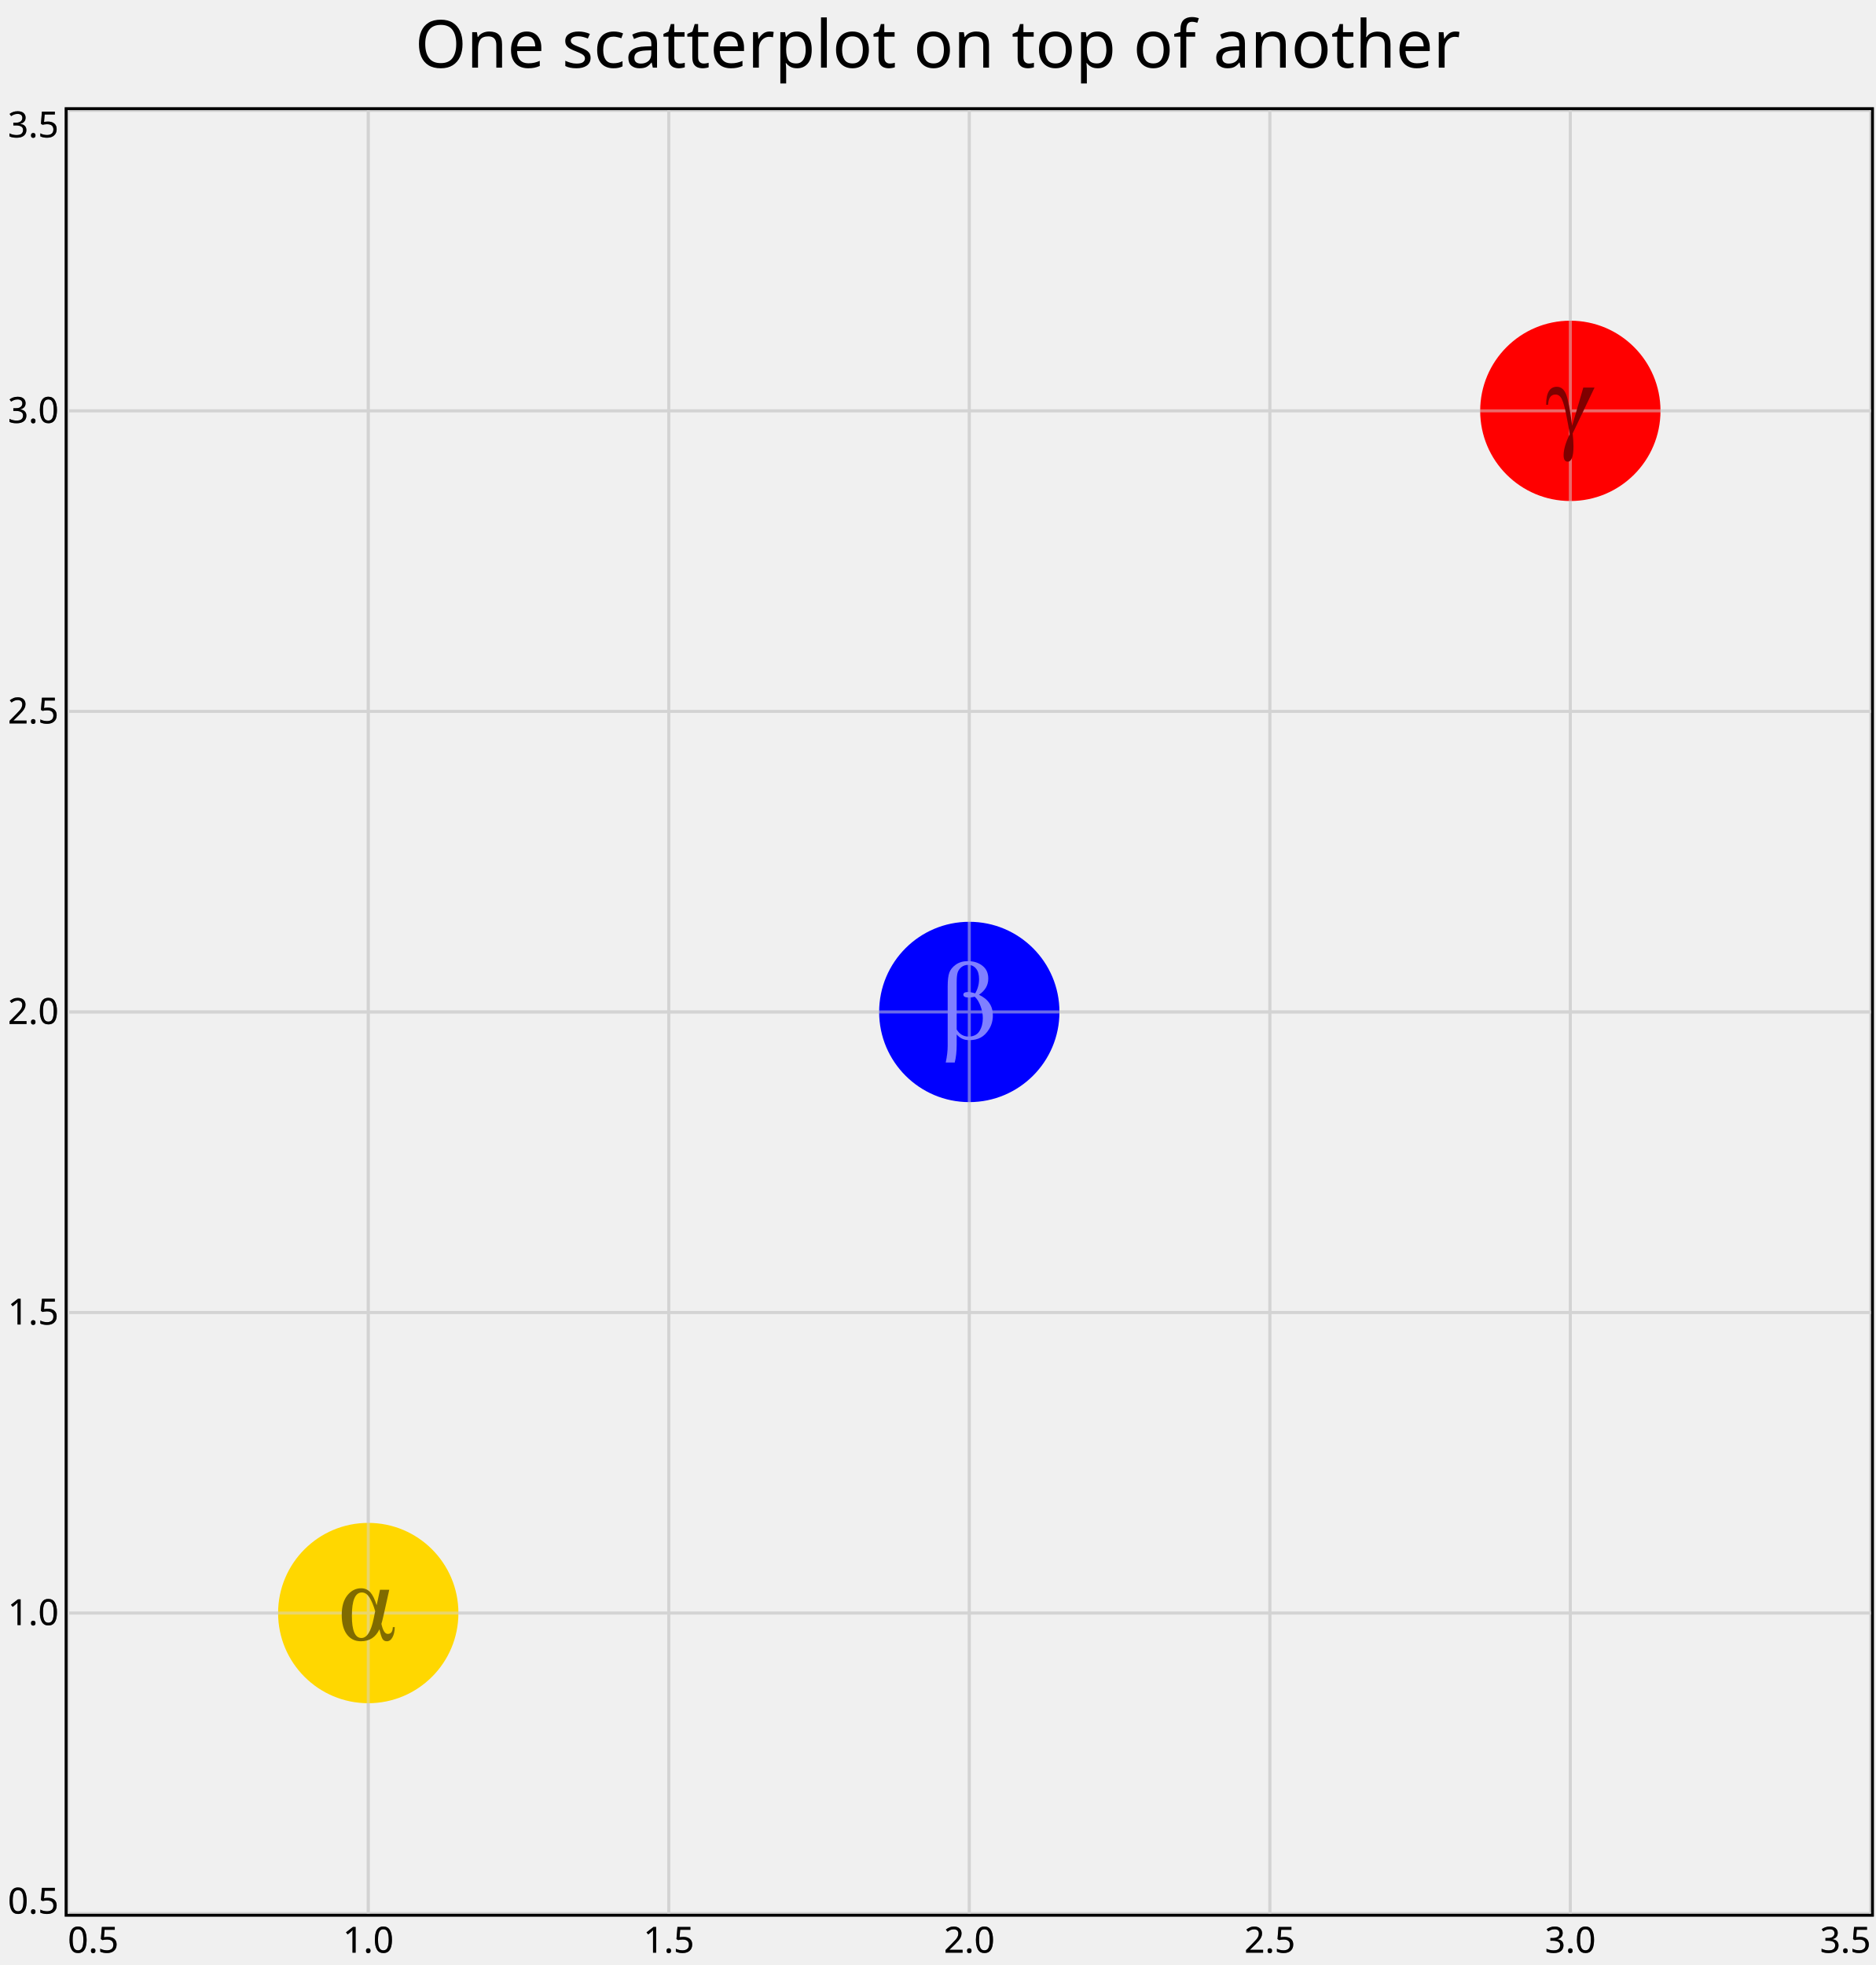
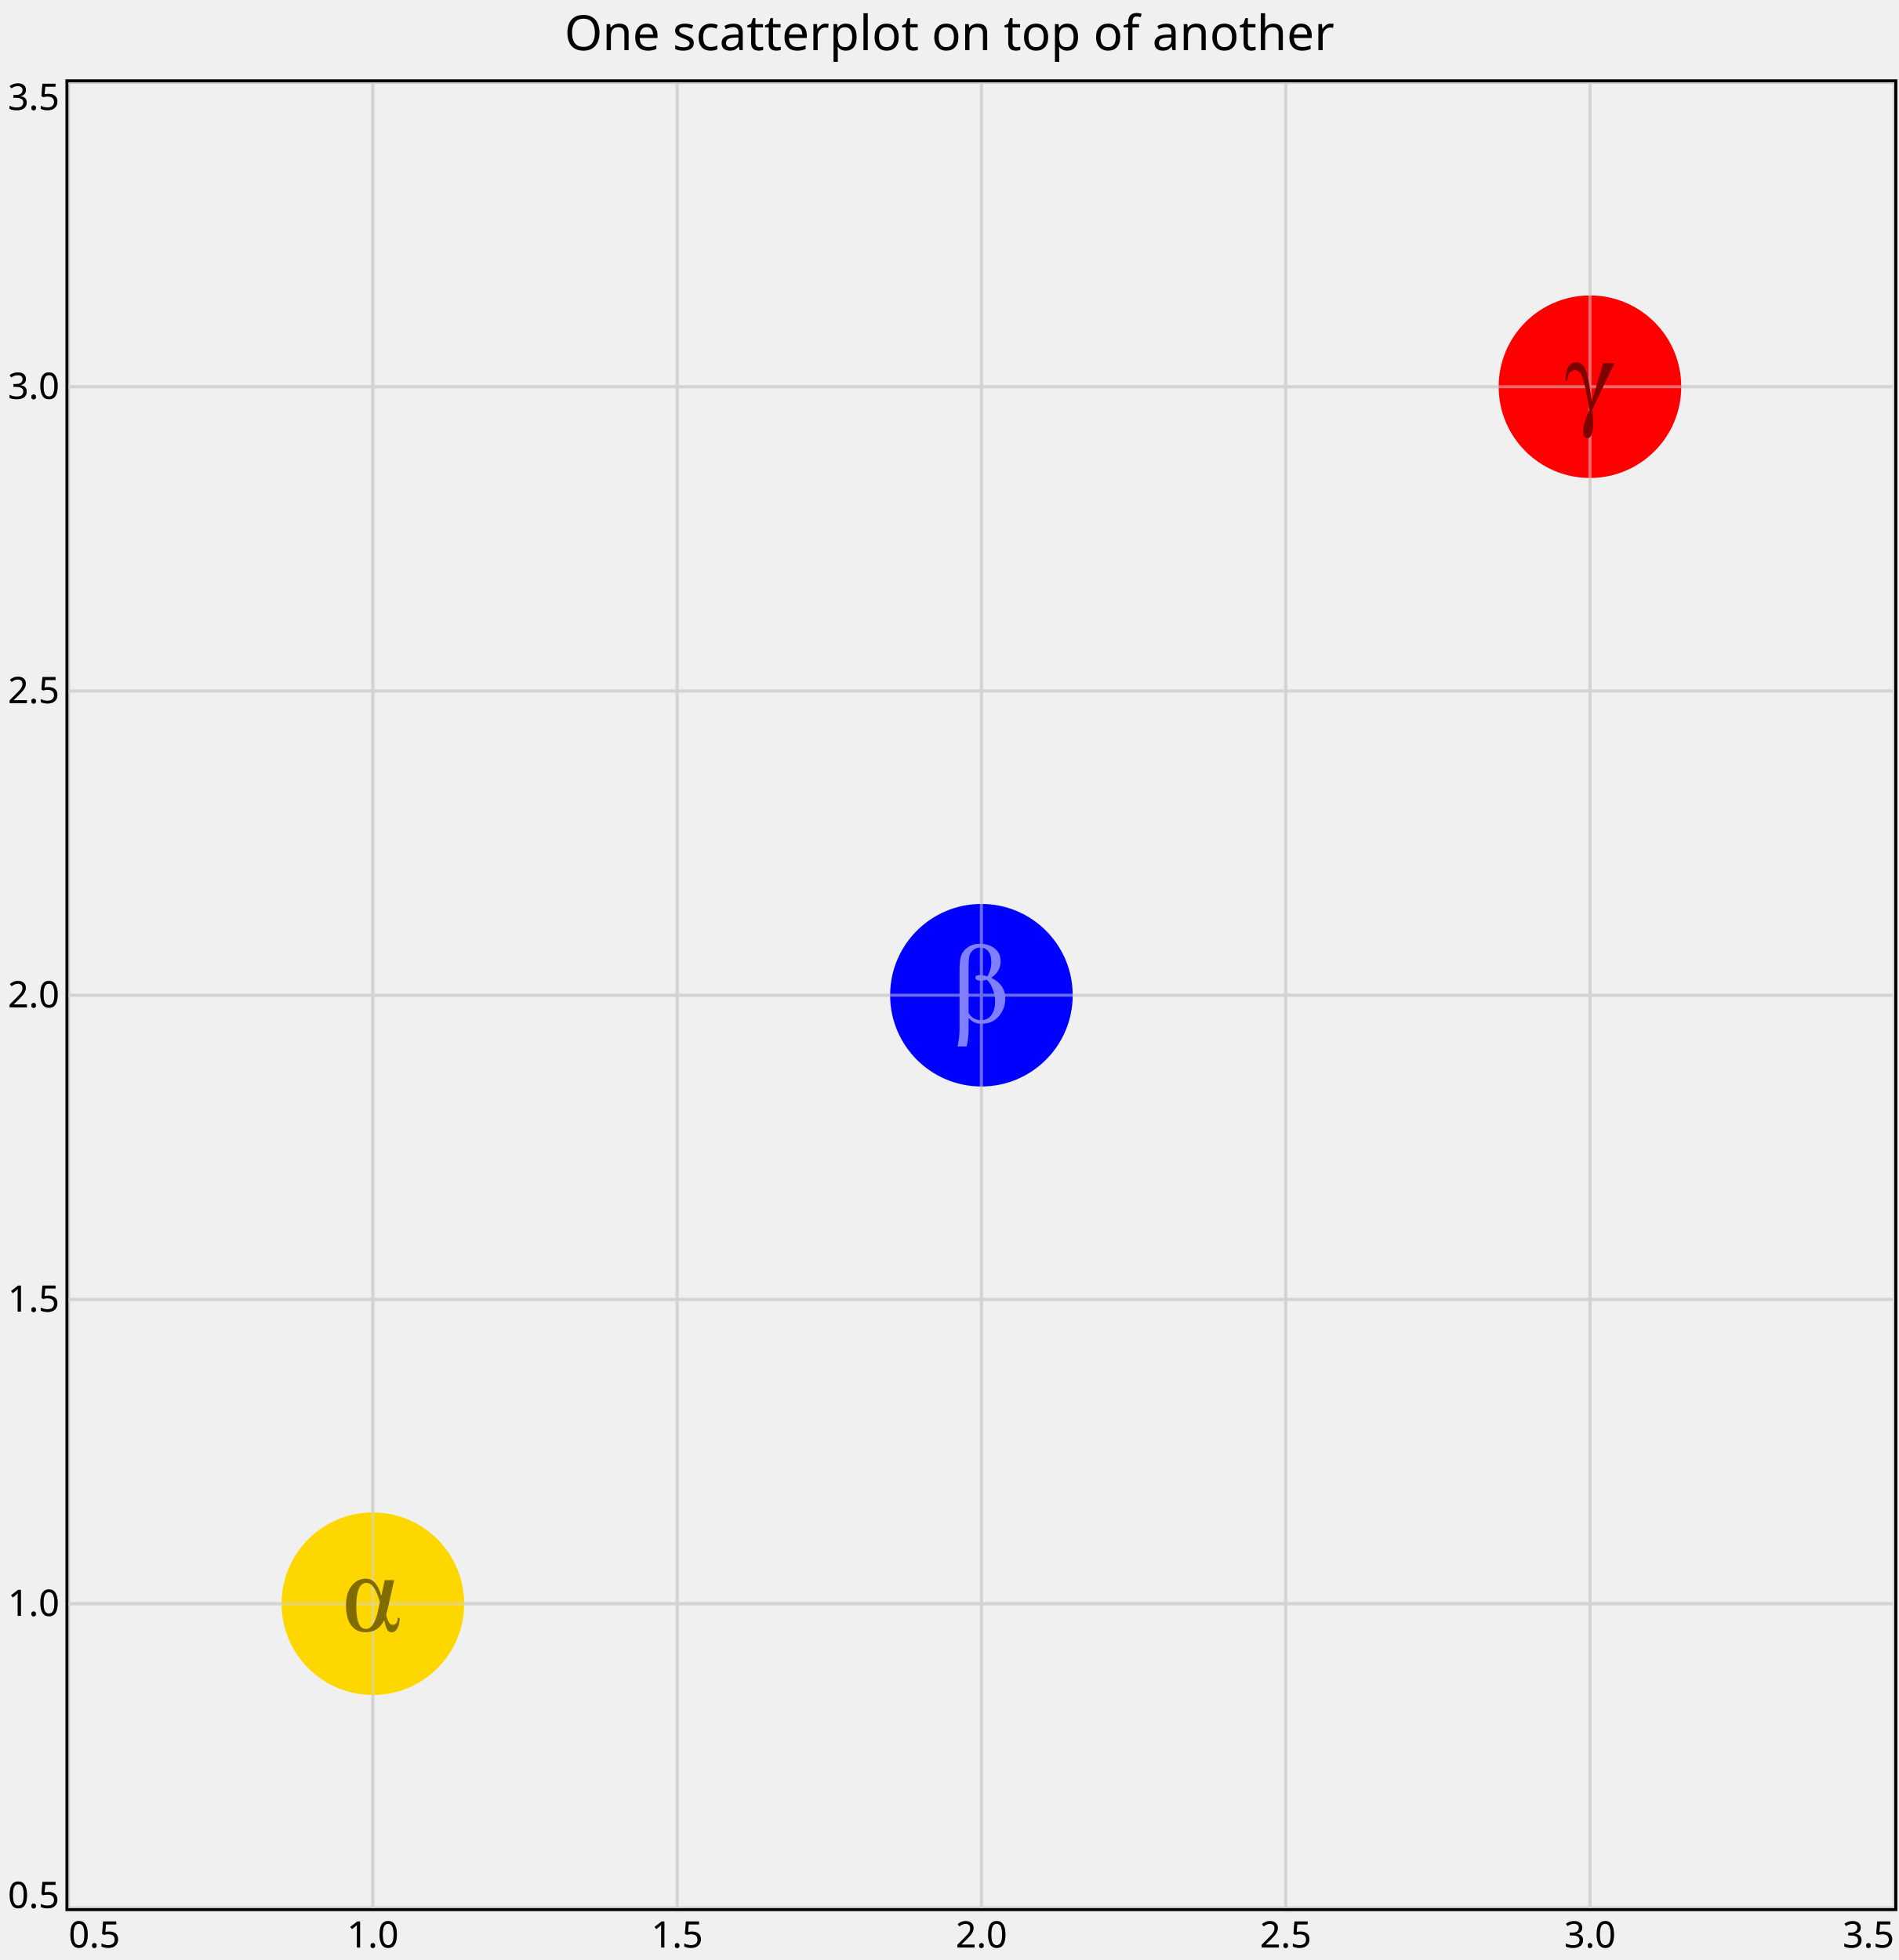
- <svg xmlns="http://www.w3.org/2000/svg" width="624.038" height="653.8" viewBox="0 0 624.038 653.8" transform="translate(0.5, 0.5)">
+ <svg xmlns="http://www.w3.org/2000/svg" width="624.038" height="644.2" viewBox="0 0 624.038 644.2" transform="translate(0.5, 0.5)">
  <g class="layout">
-     <g fill="black" font-family="sans-serif" font-size="22" text-anchor="middle" transform="translate(128.749,0)">
-       <text y="22" x="182.77">One scatterplot on top of another</text>
+     <g fill="black" font-family="sans-serif" font-size="16" text-anchor="middle" transform="translate(178.595,0)">
+       <text y="16" x="132.924">One scatterplot on top of another</text>
    </g>
-     <g transform="translate(0,35.2)">
+     <g transform="translate(0,25.6)">
      <g class="subchart">
        <g class="layout">
          <g transform="translate(0,1)">
            <g class="y-axis-labels" font-family="sans-serif" font-size="12" text-anchor="end" stroke="none" fill="black" transform="translate(21.038,0)">
              <text x="-2" y="600">0.5</text>
              <text x="-2" y="504">1.0</text>
              <text x="-2" y="404">1.5</text>
              <text x="-2" y="304">2.0</text>
              <text x="-2" y="204">2.5</text>
              <text x="-2" y="104">3.0</text>
              <text x="-2" y="9">3.5</text>
            </g>
          </g>
          <g transform="translate(21.038,0)">
            <rect x="0.5" y="0.5" width="601" height="601" stroke="black" fill="none" class="frame" stroke-width="1" />
          </g>
          <g transform="translate(22.038,1)">
            <g class="plot" clip-path="url(#id11)">
              <defs>
                <clipPath id="id11">
                  <rect width="600" height="600" />
                </clipPath>
              </defs>
              <path d="M 0 0 V 600 M 100 0 V 600 M 200 0 V 600 M 300 0 V 600 M 400 0 V 600 M 500 0 V 600 M 600 0 V 600" stroke="lightgray" class="x-grid" />
              <path d="M 0 600 H 600 M 0 500 H 600 M 0 400 H 600 M 0 300 H 600 M 0 200 H 600 M 0 100 H 600 M 0 0 H 600" stroke="lightgray" class="y-grid" />
              <g class="graphics">
                <a href="https://en.wikipedia.org/wiki/Gold">
                  <circle cx="100" cy="500" r="30" fill="gold" stroke="none" class="marker disc" />
                </a>
                <circle cx="300" cy="300" r="30" fill="blue" stroke="none" class="marker disc" />
                <circle cx="500" cy="100" r="30" fill="red" stroke="none" class="marker disc" />
              </g>
              <g class="labels" font-family="sans-serif" font-size="12" text-anchor="start" />
            </g>
          </g>
          <g transform="translate(22.038,602)">
            <g class="x-axis-labels" font-family="sans-serif" font-size="12" text-anchor="middle" stroke="none" fill="black">
              <text x="0" y="12" text-anchor="start">0.5</text>
              <text x="100" y="12">1.0</text>
              <text x="200" y="12">1.5</text>
              <text x="300" y="12">2.0</text>
              <text x="400" y="12">2.5</text>
              <text x="500" y="12">3.0</text>
              <text x="600" y="12" text-anchor="end">3.5</text>
            </g>
          </g>
        </g>
      </g>
    </g>
-     <g transform="translate(0,35.2)">
+     <g transform="translate(0,25.6)">
      <g class="subchart" opacity="0.5">
        <g class="layout">
          <g transform="translate(0,1)">
            <g class="y-axis-labels" font-family="sans-serif" font-size="12" text-anchor="end" stroke="none" fill="black" transform="translate(21.038,0)">
              <text x="-2" y="600">0.5</text>
              <text x="-2" y="504">1.0</text>
              <text x="-2" y="404">1.5</text>
              <text x="-2" y="304">2.0</text>
              <text x="-2" y="204">2.5</text>
              <text x="-2" y="104">3.0</text>
              <text x="-2" y="9">3.5</text>
            </g>
          </g>
          <g transform="translate(21.038,0)">
            <rect x="0.5" y="0.5" width="601" height="601" stroke="black" fill="none" class="frame" stroke-width="1" />
          </g>
          <g transform="translate(22.038,1)">
            <g class="plot" clip-path="url(#id12)">
              <defs>
                <clipPath id="id12">
                  <rect width="600" height="600" />
                </clipPath>
              </defs>
              <path d="M 0 0 V 600 M 100 0 V 600 M 200 0 V 600 M 300 0 V 600 M 400 0 V 600 M 500 0 V 600 M 600 0 V 600" stroke="lightgray" class="x-grid" />
              <path d="M 0 600 H 600 M 0 500 H 600 M 0 400 H 600 M 0 300 H 600 M 0 200 H 600 M 0 100 H 600 M 0 0 H 600" stroke="lightgray" class="y-grid" />
              <g class="graphics">
                <path transform="translate(100, 500) scale(0.098) translate(-200,-200)" d="m239.84 120.88h31.498l-19.084 85.787q-5.56 24.458-7.597 30.016 7.412 34.093 21.493 34.093 16.676 0 17.232-22.975h6.67q-0.528 21.493-7.967 34.834-7.226 13.155-19.084 13.155-9.82 0-14.637-7.967-4.815-7.967-10.376-32.61-19.27 40.578-62.997 40.578-29.831 0-47.433-23.161-17.602-23.346-17.602-66.702 0-42.616 19.27-66.332 19.269-23.716 46.321-23.716 19.084 0 31.313 13.526 12.229 13.526 21.679 44.098zm-16.305 72.632q-8.708-29.831-19.455-46.507-10.746-16.861-25.755-16.861-33.907 0-33.907 79.302 0 75.226 32.425 75.226 28.163 0 41.689-66.332z" fill="black" stroke="none" class="marker alpha" />
                <path transform="translate(300, 300) scale(0.098) translate(-200,-200)" d="m150.53 371.75h-30.572q6.67-31.313 6.67-56.697v-201.78q0-31.498 5.56-46.877 5.742-15.379 22.048-27.052 16.49-11.858 41.134-11.858 29.275 0 49.101 15.564 20.01 15.379 20.01 43.913 0 33.351-31.684 54.659 47.248 22.234 47.248 69.852 0 25.94-12.599 46.507-12.414 20.381-28.904 29.09-16.305 8.709-39.096 8.709-25.94 0-42.245-19.455v34.463q0 35.575-6.67 60.959zm6.67-112.1q14.452 23.902 40.393 23.902 25.013 0 36.686-18.158 11.673-18.343 11.673-44.469 0-20.011-7.782-40.763-7.597-20.937-19.64-31.869-11.117 2.779-20.011 2.779-18.713 0-18.713-9.82 0-8.894 15.749-8.894 9.82 0 24.458 4.447 13.155-22.234 13.155-48.359 0-23.346-10.376-35.76-10.191-12.414-26.681-12.414-13.155 0-22.604 7.411-9.264 7.412-12.785 17.787-3.523 10.191-3.523 33.537z" fill="white" stroke="none" class="marker beta" />
                <path transform="translate(500, 100) scale(0.098) translate(-200,-200)" d="m244.01 120.88h38.169l-74.299 155.82q2.777 25.014 2.777 43.727 0 52.065-19.455 52.065-14.081 0-14.081-21.864 0-28.534 20.751-71.52-4.075-26.681-11.487-64.294-7.226-37.613-15.008-53.918-7.597-16.305-21.864-16.305-23.346 0-25.014 34.834h-6.67q0-61.144 36.316-61.144 20.937 0 31.128 24.828 10.191 24.643 20.938 107.47z" fill="black" stroke="none" class="marker gamma" />
              </g>
              <g class="labels" font-family="sans-serif" font-size="12" text-anchor="start" />
            </g>
          </g>
          <g transform="translate(22.038,602)">
            <g class="x-axis-labels" font-family="sans-serif" font-size="12" text-anchor="middle" stroke="none" fill="black">
              <text x="0" y="12" text-anchor="start">0.5</text>
              <text x="100" y="12">1.0</text>
              <text x="200" y="12">1.5</text>
              <text x="300" y="12">2.0</text>
              <text x="400" y="12">2.5</text>
              <text x="500" y="12">3.0</text>
              <text x="600" y="12" text-anchor="end">3.5</text>
            </g>
          </g>
        </g>
      </g>
    </g>
  </g>
</svg>
